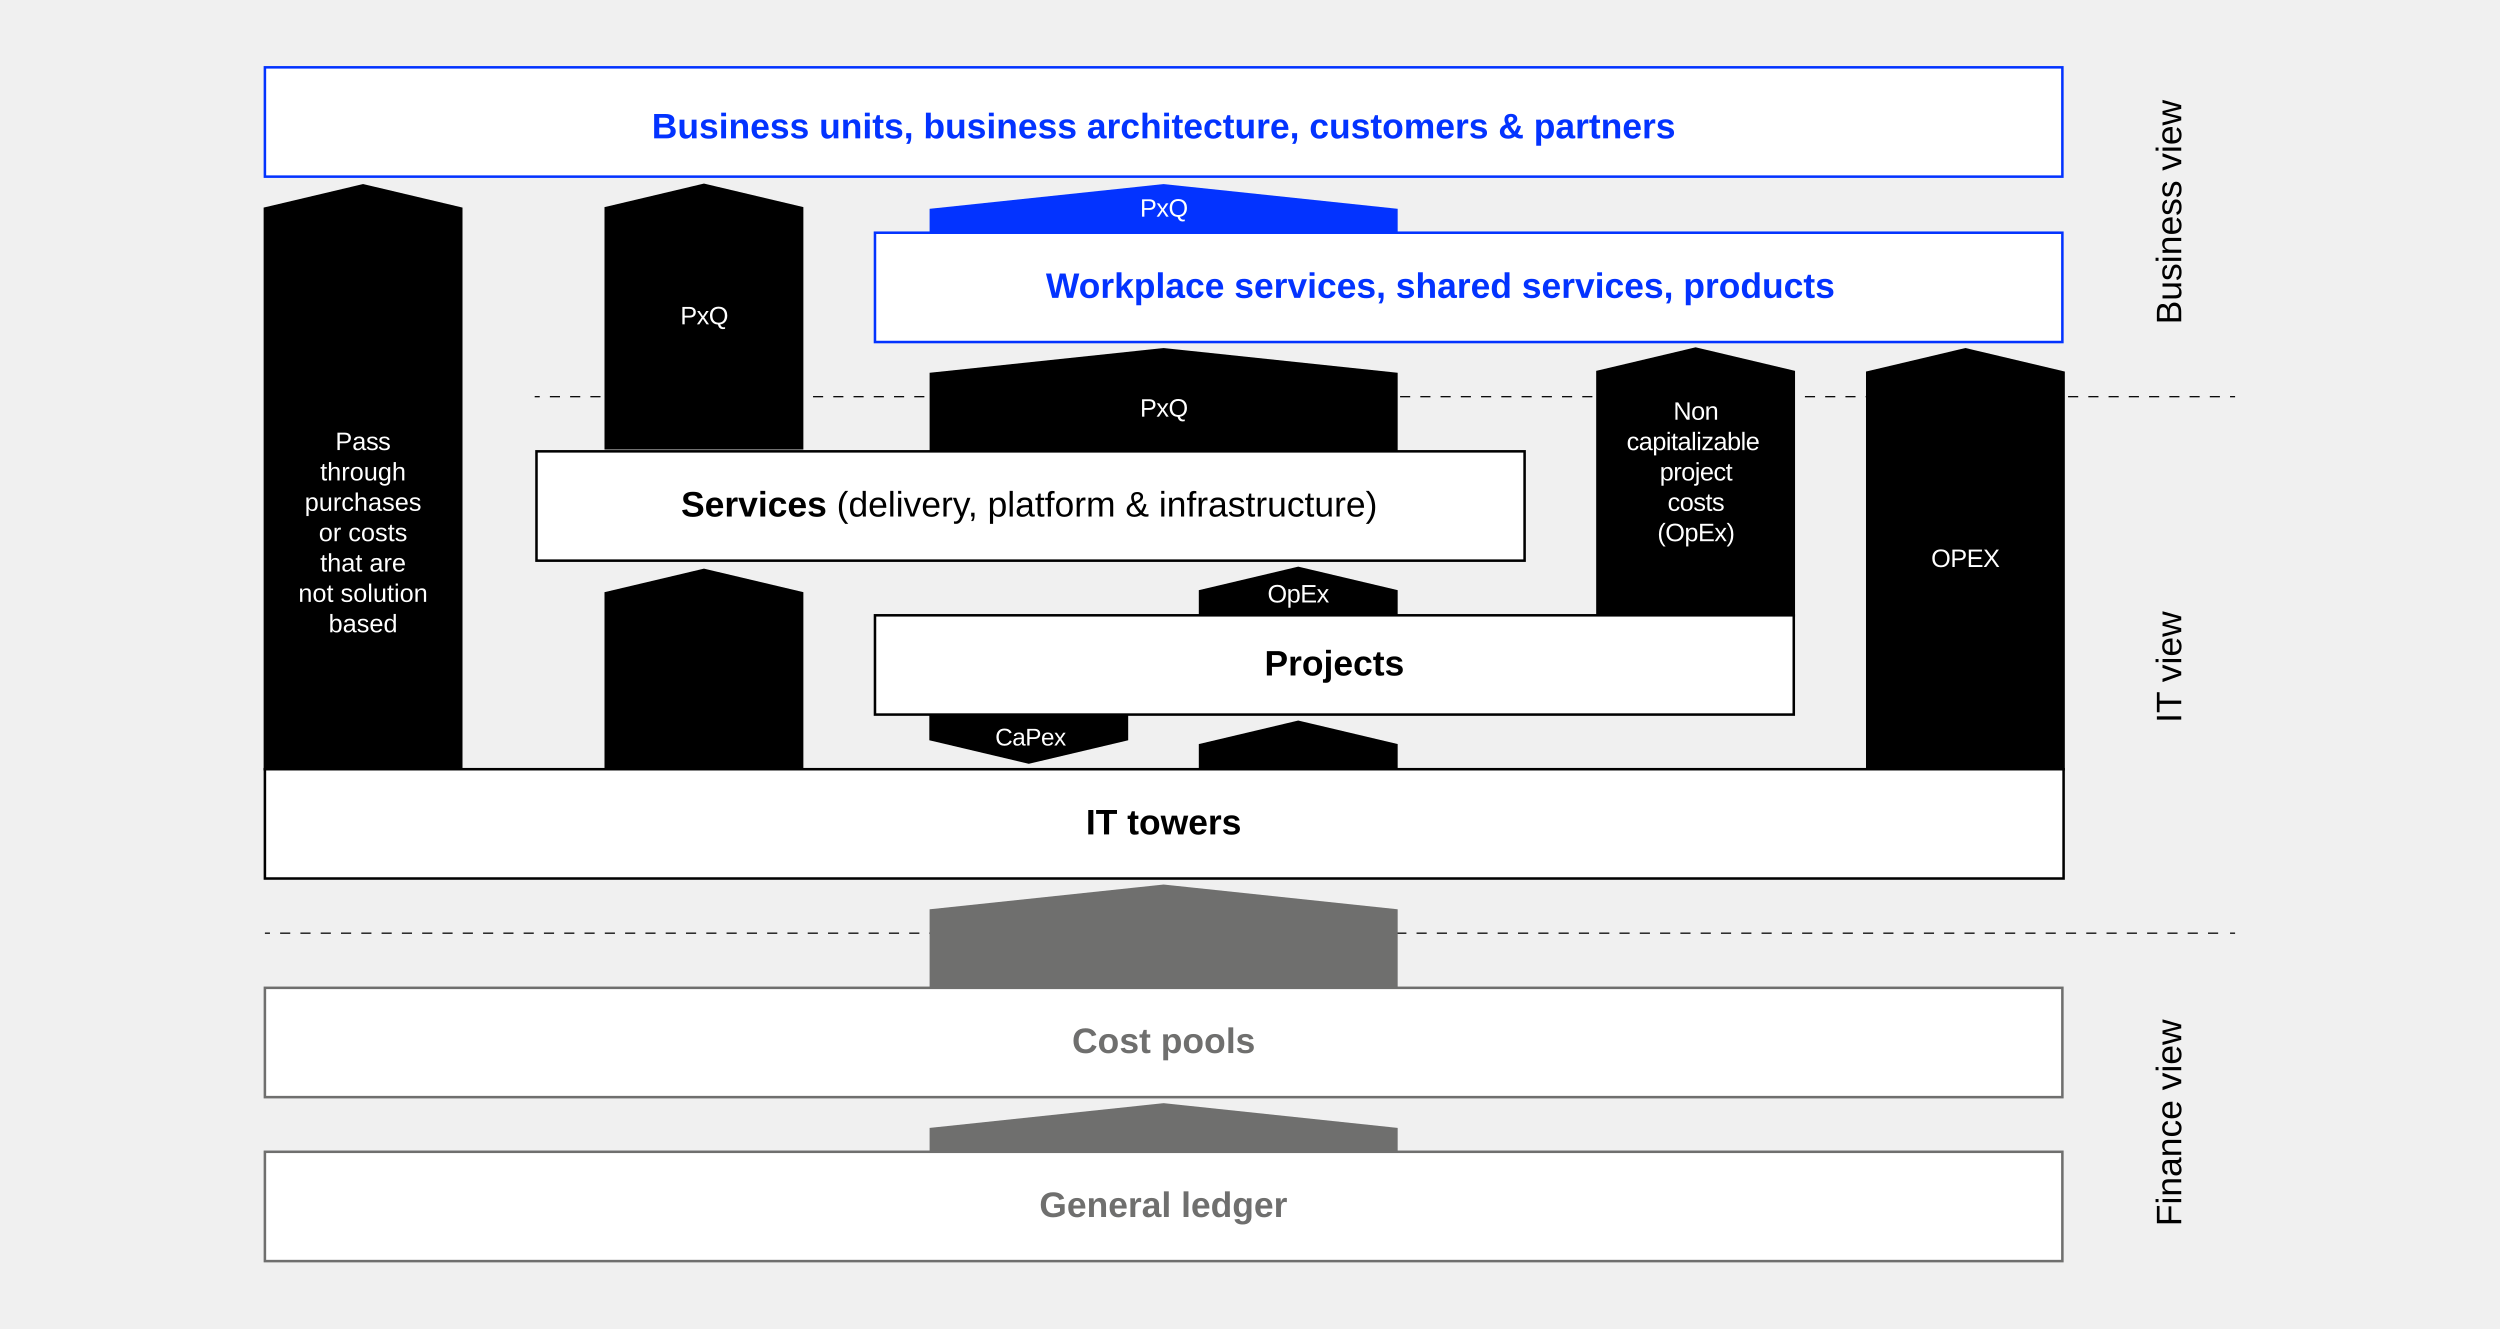
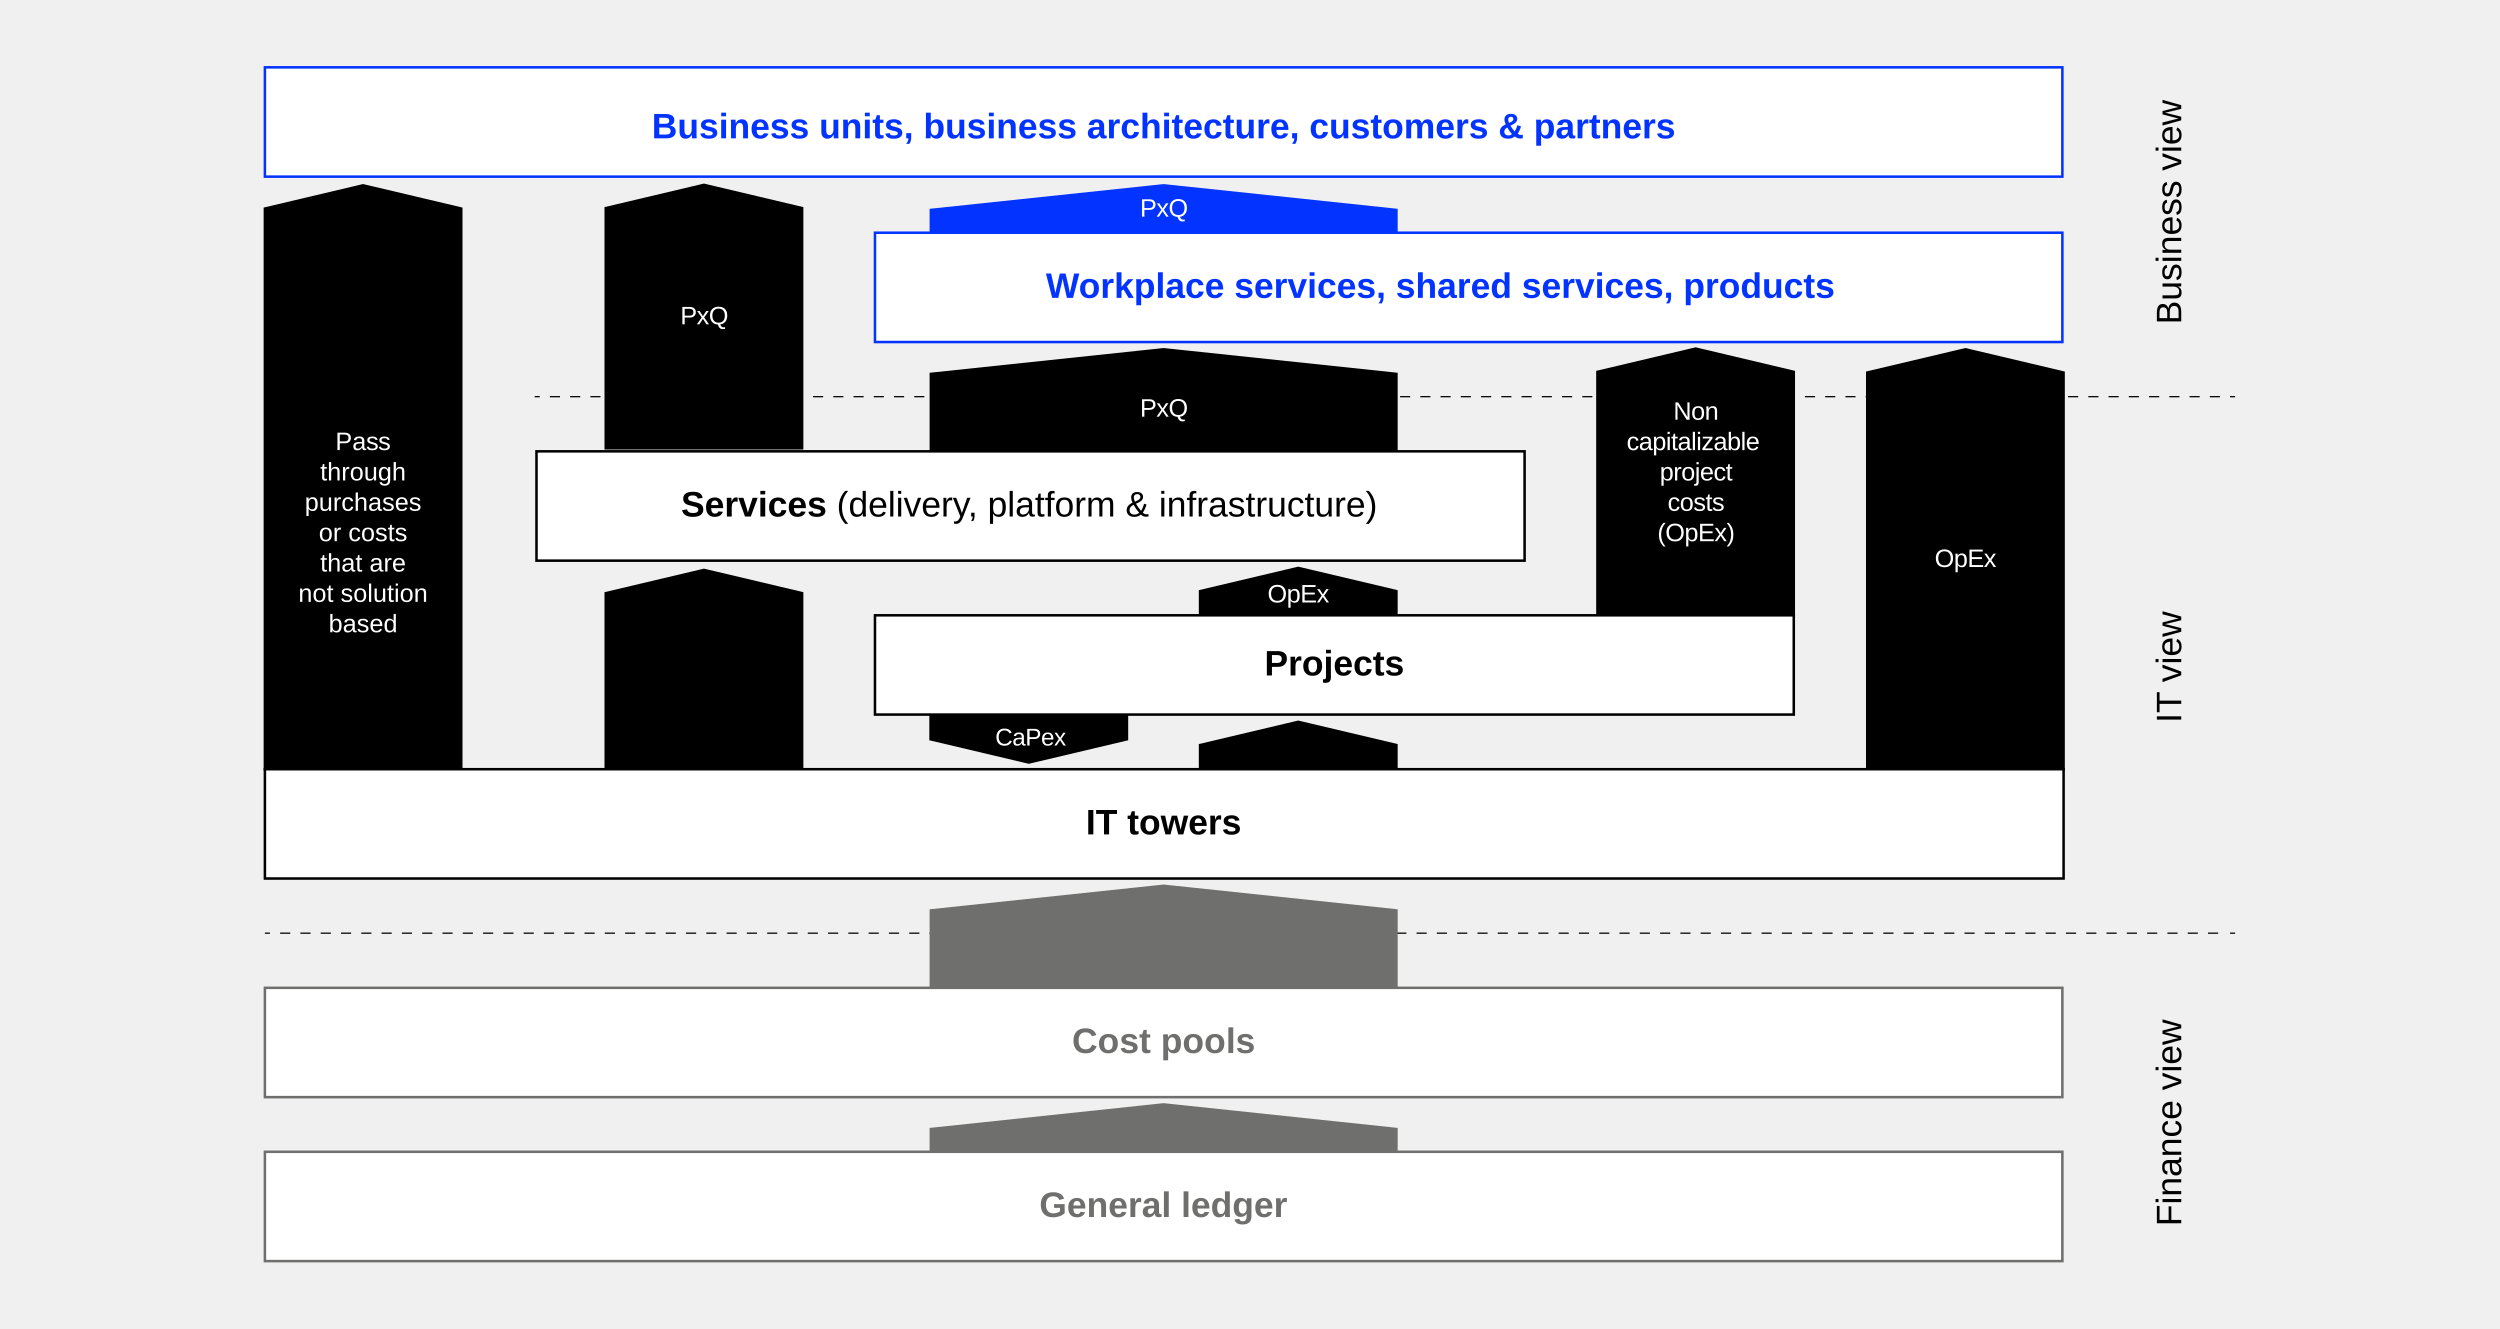
<svg xmlns="http://www.w3.org/2000/svg" id="Ebene_1" viewBox="0 0 988 525">
  <g>
    <line x1="211.31" y1="156.77" x2="213.31" y2="156.77" style="fill:none; stroke:#000; stroke-miterlimit:10; stroke-width:.5px;" />
    <line x1="217.31" y1="156.77" x2="879.31" y2="156.77" style="fill:none; stroke:#000; stroke-dasharray:0 0 4 4; stroke-miterlimit:10; stroke-width:.5px;" />
    <line x1="881.31" y1="156.77" x2="883.31" y2="156.77" style="fill:none; stroke:#000; stroke-miterlimit:10; stroke-width:.5px;" />
  </g>
  <g>
    <line x1="104.69" y1="368.79" x2="106.69" y2="368.79" style="fill:none; stroke:#000; stroke-miterlimit:10; stroke-width:.5px;" />
    <line x1="110.7" y1="368.79" x2="879.3" y2="368.79" style="fill:none; stroke:#000; stroke-dasharray:0 0 4.01 4.01; stroke-miterlimit:10; stroke-width:.5px;" />
    <line x1="881.31" y1="368.79" x2="883.31" y2="368.79" style="fill:none; stroke:#000; stroke-miterlimit:10; stroke-width:.5px;" />
  </g>
  <polygon points="367.88 446.2 459.87 436.47 551.86 446.2 551.86 455.19 367.88 455.19 367.88 446.2" style="fill:#6f6f6e; fill-rule:evenodd; stroke:#6f6f6e; stroke-miterlimit:10;" />
  <polygon points="367.88 82.97 459.87 73.25 551.86 82.97 551.86 91.97 367.88 91.97 367.88 82.97" style="fill:#0333ff; fill-rule:evenodd; stroke:#0333ff; stroke-miterlimit:10;" />
  <polygon points="367.88 359.8 459.87 350.07 551.86 359.8 551.86 390.39 367.88 390.39 367.88 359.8" style="fill:#6f6f6e; fill-rule:evenodd; stroke:#6f6f6e; stroke-miterlimit:10;" />
  <polygon points="367.88 147.77 459.87 138.05 551.86 147.77 551.86 178.37 367.88 178.37 367.88 147.77" style="fill-rule:evenodd; stroke:#000; stroke-miterlimit:10;" />
  <polygon points="737.94 147.23 776.73 138.05 815.52 147.23 815.52 303.99 737.94 303.99 737.94 147.23" style="fill-rule:evenodd; stroke:#000; stroke-miterlimit:10;" />
  <polygon points="445.36 292.16 406.57 301.34 367.77 292.16 367.77 282.62 445.36 282.62 445.36 292.16" style="fill-rule:evenodd; stroke:#000; stroke-miterlimit:10;" />
  <polygon points="474.27 233.63 513.06 224.45 551.86 233.63 551.86 243.17 474.27 243.17 474.27 233.63" style="fill-rule:evenodd; stroke:#000; stroke-miterlimit:10;" />
  <polygon points="474.27 294.45 513.06 285.27 551.86 294.45 551.86 303.99 474.27 303.99 474.27 294.45" style="fill-rule:evenodd; stroke:#000; stroke-miterlimit:10;" />
  <polygon points="104.69 82.43 143.48 73.25 182.28 82.43 182.28 303.99 104.69 303.99 104.69 82.43" style="fill-rule:evenodd; stroke:#000; stroke-miterlimit:10;" />
  <polygon points="239.4 234.42 278.2 225.24 316.99 234.42 316.99 303.99 239.4 303.99 239.4 234.42" style="fill-rule:evenodd; stroke:#000; stroke-miterlimit:10;" />
  <polygon points="239.4 82.25 278.2 73.06 316.99 82.25 316.99 177.15 239.4 177.15 239.4 82.25" style="fill-rule:evenodd; stroke:#000; stroke-miterlimit:10;" />
  <polygon points="631.31 146.96 670.11 137.77 708.9 146.96 708.9 243.17 631.31 243.17 631.31 146.96" style="fill-rule:evenodd; stroke:#000; stroke-miterlimit:10;" />
  <rect x="104.69" y="26.61" width="710.36" height="43.2" style="fill:#fff; stroke:#0333ff; stroke-miterlimit:10;" />
  <text transform="translate(268.84 128.18)" style="fill:#fff; font-family:ArialMT, Arial; font-size:10px; letter-spacing:-.02em;">
    <tspan x="0" y="0">PxQ</tspan>
  </text>
  <text transform="translate(450.51 164.66)" style="fill:#fff; font-family:ArialMT, Arial; font-size:10px; letter-spacing:-.02em;">
    <tspan x="0" y="0">PxQ</tspan>
  </text>
  <text transform="translate(450.51 85.64)" style="fill:#fff; font-family:ArialMT, Arial; font-size:10px; letter-spacing:-.02em;">
    <tspan x="0" y="0">PxQ</tspan>
  </text>
  <rect x="345.79" y="91.97" width="469.26" height="43.2" style="fill:#fff; stroke:#0333ff; stroke-miterlimit:10;" />
  <text transform="translate(413.34 117.73)" style="fill:#0333ff; font-family:Arial-BoldMT, Arial; font-size:14px; font-weight:700;">
    <tspan x="0" y="0">Workplace services, shared services, products </tspan>
  </text>
  <text transform="translate(257.58 54.68)" style="fill:#0333ff; font-family:Arial-BoldMT, Arial; font-size:14px; font-weight:700;">
    <tspan x="0" y="0">Business units, business architecture, customers &amp; partners</tspan>
  </text>
  <rect x="212.02" y="178.37" width="390.5" height="43.2" style="fill:#fff; stroke:#000; stroke-miterlimit:10;" />
  <text transform="translate(661.3 165.89)" style="fill:#fff; font-family:ArialMT, Arial; font-size:10px; letter-spacing:-.02em;">
    <tspan x="0" y="0">Non</tspan>
    <tspan x="-18.47" y="12">capitalizable </tspan>
    <tspan x="-5.38" y="24">project</tspan>
    <tspan x="-2.27" y="36">costs</tspan>
    <tspan x="-6.32" y="48">(OpEx)</tspan>
  </text>
-   <text transform="translate(763.18 224.09)" style="fill:#fff; font-family:ArialMT, Arial; font-size:10px; letter-spacing:-.02em;">
-     <tspan x="0" y="0">OPEX</tspan>
+   <text transform="translate(764.57 224.09)" style="fill:#fff; font-family:ArialMT, Arial; font-size:10px; letter-spacing:-.02em;">
+     <tspan x="0" y="0">OpEx</tspan>
  </text>
  <text transform="translate(500.91 238.1)" style="fill:#fff; font-family:ArialMT, Arial; font-size:10px; letter-spacing:-.02em;">
    <tspan x="0" y="0">OpEx</tspan>
  </text>
  <text transform="translate(393.3 294.63)" style="fill:#fff; font-family:ArialMT, Arial; font-size:9.6px; letter-spacing:-.02em;">
    <tspan x="0" y="0">CaPex</tspan>
  </text>
  <rect x="345.79" y="243.17" width="363.11" height="39.23" style="fill:#fff; stroke:#000; stroke-miterlimit:10;" />
  <rect x="104.69" y="303.99" width="710.84" height="43.2" style="fill:#fff; stroke:#000; stroke-miterlimit:10;" />
  <text transform="translate(429.14 329.75)" style="font-family:Arial-BoldMT, Arial; font-size:14px; font-weight:700;">
    <tspan x="0" y="0">IT towers</tspan>
  </text>
  <text transform="translate(499.72 266.94)" style="font-family:Arial-BoldMT, Arial; font-size:14px; font-weight:700;">
    <tspan x="0" y="0">Projects</tspan>
  </text>
  <text transform="translate(269.15 204.13)" style="font-size:14px;">
    <tspan x="0" y="0" style="font-family:Arial-BoldMT, Arial; font-weight:700;">Services </tspan>
    <tspan x="61.5" y="0" style="font-family:ArialMT, Arial;">(delivery, platform &amp; infrastructure)</tspan>
  </text>
  <rect x="104.69" y="390.39" width="710.36" height="43.2" style="fill:#fff; stroke:#6f6f6e; stroke-miterlimit:10;" />
  <text transform="translate(423.66 416.15)" style="fill:#6f6f6e; font-family:Arial-BoldMT, Arial; font-size:14px; font-weight:700;">
    <tspan x="0" y="0">C</tspan>
    <tspan x="10.11" y="0" style="letter-spacing:0em;">o</tspan>
    <tspan x="18.72" y="0">st</tspan>
    <tspan x="31.17" y="0" style="letter-spacing:0em;"> </tspan>
    <tspan x="35.08" y="0">po</tspan>
    <tspan x="52.19" y="0" style="letter-spacing:0em;">o</tspan>
    <tspan x="60.81" y="0" style="letter-spacing:0em;">l</tspan>
    <tspan x="64.64" y="0">s</tspan>
  </text>
  <rect x="104.69" y="455.19" width="710.36" height="43.2" style="fill:#fff; stroke:#6f6f6e; stroke-miterlimit:10;" />
  <text transform="translate(410.74 480.95)" style="fill:#6f6f6e; font-family:Arial-BoldMT, Arial; font-size:14px; font-weight:700;">
    <tspan x="0" y="0">General ledger</tspan>
  </text>
  <text transform="translate(132.53 177.87)" style="fill:#fff; font-family:ArialMT, Arial; font-size:10px;">
    <tspan x="0" y="0">P</tspan>
    <tspan x="6.67" y="0" style="letter-spacing:0em;">a</tspan>
    <tspan x="12.14" y="0" style="letter-spacing:-.02em;">s</tspan>
    <tspan x="16.91" y="0">s</tspan>
    <tspan x="-6" y="12">through</tspan>
    <tspan x="-12.11" y="24">purchases</tspan>
    <tspan x="-6.55" y="36">or costs</tspan>
    <tspan x="-6" y="48">that are</tspan>
    <tspan x="-14.62" y="60">not solution</tspan>
    <tspan x="-2.67" y="72">based</tspan>
  </text>
  <text transform="translate(862.02 285.68) rotate(-90)" style="font-family:ArialMT, Arial; font-size:14px; letter-spacing:0em;">
    <tspan x="0" y="0">IT view</tspan>
  </text>
  <text transform="translate(862.02 128.18) rotate(-90)" style="font-family:ArialMT, Arial; font-size:14px;">
    <tspan x="0" y="0">Bu</tspan>
    <tspan x="17.12" y="0" style="letter-spacing:0em;">s</tspan>
    <tspan x="24.15" y="0" style="letter-spacing:0em;">i</tspan>
    <tspan x="27.3" y="0" style="letter-spacing:0em;">n</tspan>
    <tspan x="35.12" y="0" style="letter-spacing:0em;">e</tspan>
    <tspan x="42.86" y="0">ss</tspan>
    <tspan x="56.86" y="0" style="letter-spacing:0em;"> </tspan>
    <tspan x="60.7" y="0">v</tspan>
    <tspan x="67.7" y="0" style="letter-spacing:0em;">i</tspan>
    <tspan x="70.83" y="0" style="letter-spacing:0em;">e</tspan>
    <tspan x="78.58" y="0">w</tspan>
  </text>
  <text transform="translate(862.02 484.58) rotate(-90)" style="font-family:ArialMT, Arial; font-size:14px; letter-spacing:0em;">
    <tspan x="0" y="0">Finance view</tspan>
  </text>
</svg>
